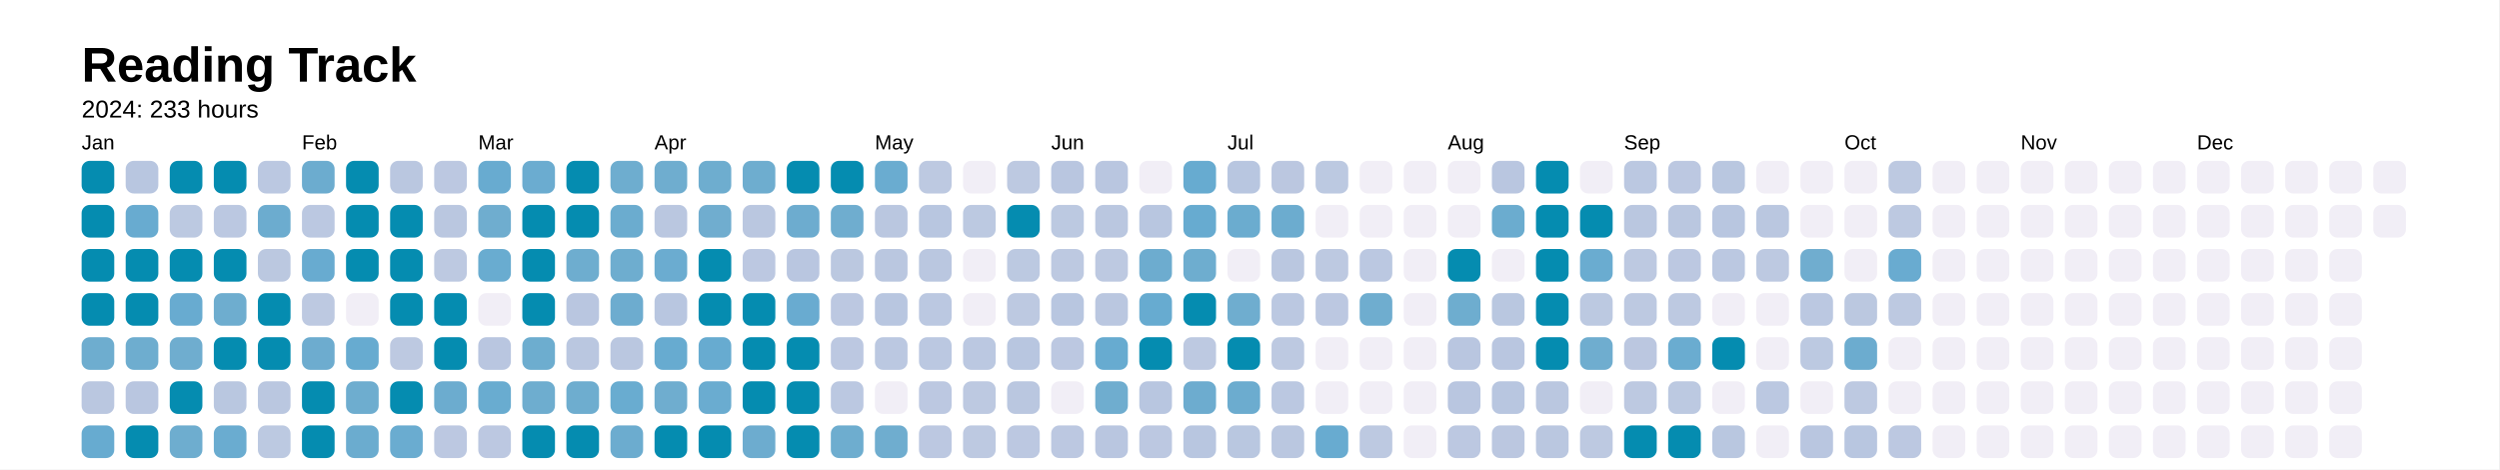
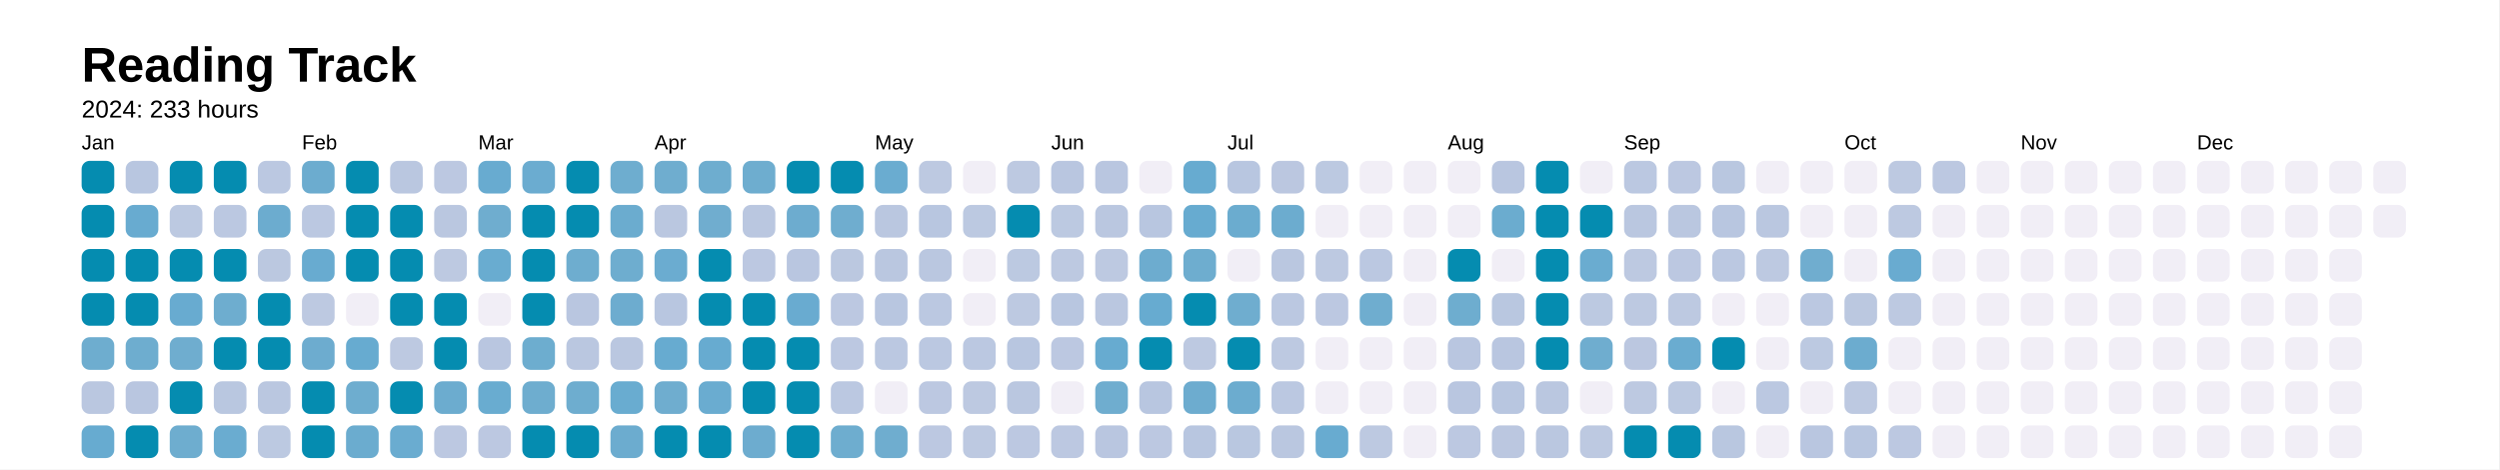
<svg xmlns="http://www.w3.org/2000/svg" baseProfile="full" height="57.5mm" version="1.1" viewBox="0,0,306.2,57.5" width="306.2mm">
  <defs />
  <rect fill="#FFFFFF" height="57.5" width="306.2" x="0" y="0" />
  <text fill="#000000" style="font-size:6px; font-family:Arial; font-weight:bold;" x="10" y="10">Reading Track</text>
  <text fill="#000000" style="font-size:3px; font-family:Arial;" x="10" y="14.4">2024: 233 hours</text>
  <text fill="#000000" style="font-size:2.5px; font-family:Arial" x="10" y="18.3">Jan</text>
  <rect fill="#058cb0" height="4" rx="1" ry="1" width="4" x="10" y="19.7" />
  <rect fill="#058cb0" height="4" rx="1" ry="1" width="4" x="10" y="25.1" />
  <rect fill="#058cb0" height="4" rx="1" ry="1" width="4" x="10" y="30.5" />
  <rect fill="#058cb0" height="4" rx="1" ry="1" width="4" x="10" y="35.9" />
  <rect fill="#6eadcf" height="4" rx="1" ry="1" width="4" x="10" y="41.3" />
  <rect fill="#bac7e0" height="4" rx="1" ry="1" width="4" x="10" y="46.7" />
  <rect fill="#67abd0" height="4" rx="1" ry="1" width="4" x="10" y="52.1" />
  <rect fill="#b8c6e0" height="4" rx="1" ry="1" width="4" x="15.4" y="19.7" />
  <rect fill="#68abd0" height="4" rx="1" ry="1" width="4" x="15.4" y="25.1" />
  <rect fill="#058cb0" height="4" rx="1" ry="1" width="4" x="15.4" y="30.5" />
  <rect fill="#058cb0" height="4" rx="1" ry="1" width="4" x="15.4" y="35.9" />
  <rect fill="#6eadcf" height="4" rx="1" ry="1" width="4" x="15.4" y="41.3" />
  <rect fill="#b9c6e0" height="4" rx="1" ry="1" width="4" x="15.4" y="46.7" />
  <rect fill="#058cb0" height="4" rx="1" ry="1" width="4" x="15.4" y="52.1" />
  <rect fill="#058cb0" height="4" rx="1" ry="1" width="4" x="20.8" y="19.7" />
  <rect fill="#bcc9e1" height="4" rx="1" ry="1" width="4" x="20.8" y="25.1" />
  <rect fill="#058cb0" height="4" rx="1" ry="1" width="4" x="20.8" y="30.5" />
  <rect fill="#68abd0" height="4" rx="1" ry="1" width="4" x="20.8" y="35.9" />
  <rect fill="#6fadcf" height="4" rx="1" ry="1" width="4" x="20.8" y="41.3" />
  <rect fill="#058cb0" height="4" rx="1" ry="1" width="4" x="20.8" y="46.7" />
  <rect fill="#6eadcf" height="4" rx="1" ry="1" width="4" x="20.8" y="52.1" />
  <rect fill="#058cb0" height="4" rx="1" ry="1" width="4" x="26.2" y="19.7" />
  <rect fill="#bbc8e1" height="4" rx="1" ry="1" width="4" x="26.2" y="25.1" />
  <rect fill="#058cb0" height="4" rx="1" ry="1" width="4" x="26.2" y="30.5" />
  <rect fill="#6eadcf" height="4" rx="1" ry="1" width="4" x="26.2" y="35.9" />
  <rect fill="#058cb0" height="4" rx="1" ry="1" width="4" x="26.2" y="41.3" />
  <rect fill="#b9c7e0" height="4" rx="1" ry="1" width="4" x="26.2" y="46.7" />
  <rect fill="#6aacd0" height="4" rx="1" ry="1" width="4" x="26.2" y="52.1" />
  <rect fill="#bbc8e1" height="4" rx="1" ry="1" width="4" x="31.6" y="19.7" />
  <rect fill="#6caccf" height="4" rx="1" ry="1" width="4" x="31.6" y="25.1" />
  <rect fill="#bbc8e0" height="4" rx="1" ry="1" width="4" x="31.6" y="30.5" />
  <rect fill="#058cb0" height="4" rx="1" ry="1" width="4" x="31.6" y="35.9" />
  <rect fill="#058cb0" height="4" rx="1" ry="1" width="4" x="31.6" y="41.3" />
  <rect fill="#bac7e0" height="4" rx="1" ry="1" width="4" x="31.6" y="46.7" />
  <rect fill="#bcc9e1" height="4" rx="1" ry="1" width="4" x="31.6" y="52.1" />
  <text fill="#000000" style="font-size:2.5px; font-family:Arial" x="37.0" y="18.3">Feb</text>
  <rect fill="#6caccf" height="4" rx="1" ry="1" width="4" x="37.0" y="19.7" />
  <rect fill="#bbc8e1" height="4" rx="1" ry="1" width="4" x="37.0" y="25.1" />
  <rect fill="#68abd0" height="4" rx="1" ry="1" width="4" x="37.0" y="30.5" />
  <rect fill="#bdc9e1" height="4" rx="1" ry="1" width="4" x="37.0" y="35.9" />
  <rect fill="#6daccf" height="4" rx="1" ry="1" width="4" x="37.0" y="41.3" />
  <rect fill="#058cb0" height="4" rx="1" ry="1" width="4" x="37.0" y="46.7" />
  <rect fill="#058cb0" height="4" rx="1" ry="1" width="4" x="37.0" y="52.1" />
  <rect fill="#058cb0" height="4" rx="1" ry="1" width="4" x="42.4" y="19.7" />
  <rect fill="#058cb0" height="4" rx="1" ry="1" width="4" x="42.4" y="25.1" />
  <rect fill="#058cb0" height="4" rx="1" ry="1" width="4" x="42.4" y="30.5" />
  <rect fill="#f1eef6" height="4" rx="1" ry="1" width="4" x="42.4" y="35.9" />
  <rect fill="#67abd0" height="4" rx="1" ry="1" width="4" x="42.4" y="41.3" />
  <rect fill="#6eadcf" height="4" rx="1" ry="1" width="4" x="42.4" y="46.7" />
  <rect fill="#6baccf" height="4" rx="1" ry="1" width="4" x="42.4" y="52.1" />
  <rect fill="#bac7e0" height="4" rx="1" ry="1" width="4" x="47.8" y="19.7" />
  <rect fill="#058cb0" height="4" rx="1" ry="1" width="4" x="47.8" y="25.1" />
  <rect fill="#058cb0" height="4" rx="1" ry="1" width="4" x="47.8" y="30.5" />
  <rect fill="#058cb0" height="4" rx="1" ry="1" width="4" x="47.8" y="35.9" />
  <rect fill="#bdc9e1" height="4" rx="1" ry="1" width="4" x="47.8" y="41.3" />
  <rect fill="#058cb0" height="4" rx="1" ry="1" width="4" x="47.8" y="46.7" />
  <rect fill="#6aacd0" height="4" rx="1" ry="1" width="4" x="47.8" y="52.1" />
  <rect fill="#bcc8e1" height="4" rx="1" ry="1" width="4" x="53.2" y="19.7" />
  <rect fill="#bac7e0" height="4" rx="1" ry="1" width="4" x="53.2" y="25.1" />
  <rect fill="#bdc9e1" height="4" rx="1" ry="1" width="4" x="53.2" y="30.5" />
  <rect fill="#058cb0" height="4" rx="1" ry="1" width="4" x="53.2" y="35.9" />
  <rect fill="#058cb0" height="4" rx="1" ry="1" width="4" x="53.2" y="41.3" />
  <rect fill="#6caccf" height="4" rx="1" ry="1" width="4" x="53.2" y="46.7" />
  <rect fill="#bcc8e1" height="4" rx="1" ry="1" width="4" x="53.2" y="52.1" />
  <text fill="#000000" style="font-size:2.5px; font-family:Arial" x="58.6" y="18.3">Mar</text>
  <rect fill="#68abd0" height="4" rx="1" ry="1" width="4" x="58.6" y="19.7" />
  <rect fill="#6fadcf" height="4" rx="1" ry="1" width="4" x="58.6" y="25.1" />
  <rect fill="#69acd0" height="4" rx="1" ry="1" width="4" x="58.6" y="30.5" />
  <rect fill="#f1eef6" height="4" rx="1" ry="1" width="4" x="58.6" y="35.9" />
  <rect fill="#b9c6e0" height="4" rx="1" ry="1" width="4" x="58.6" y="41.3" />
  <rect fill="#69acd0" height="4" rx="1" ry="1" width="4" x="58.6" y="46.7" />
  <rect fill="#bcc8e1" height="4" rx="1" ry="1" width="4" x="58.6" y="52.1" />
  <rect fill="#6bacd0" height="4" rx="1" ry="1" width="4" x="64" y="19.7" />
  <rect fill="#058cb0" height="4" rx="1" ry="1" width="4" x="64" y="25.1" />
  <rect fill="#058cb0" height="4" rx="1" ry="1" width="4" x="64" y="30.5" />
  <rect fill="#058cb0" height="4" rx="1" ry="1" width="4" x="64" y="35.9" />
  <rect fill="#6dadcf" height="4" rx="1" ry="1" width="4" x="64" y="41.3" />
  <rect fill="#6eadcf" height="4" rx="1" ry="1" width="4" x="64" y="46.7" />
  <rect fill="#058cb0" height="4" rx="1" ry="1" width="4" x="64" y="52.1" />
  <rect fill="#058cb0" height="4" rx="1" ry="1" width="4" x="69.4" y="19.7" />
  <rect fill="#058cb0" height="4" rx="1" ry="1" width="4" x="69.4" y="25.1" />
  <rect fill="#6eadcf" height="4" rx="1" ry="1" width="4" x="69.4" y="30.5" />
  <rect fill="#b9c6e0" height="4" rx="1" ry="1" width="4" x="69.4" y="35.9" />
  <rect fill="#bac7e0" height="4" rx="1" ry="1" width="4" x="69.4" y="41.3" />
  <rect fill="#6eadcf" height="4" rx="1" ry="1" width="4" x="69.4" y="46.7" />
  <rect fill="#058cb0" height="4" rx="1" ry="1" width="4" x="69.4" y="52.1" />
  <rect fill="#6eadcf" height="4" rx="1" ry="1" width="4" x="74.8" y="19.7" />
  <rect fill="#6baccf" height="4" rx="1" ry="1" width="4" x="74.8" y="25.1" />
  <rect fill="#6eadcf" height="4" rx="1" ry="1" width="4" x="74.8" y="30.5" />
  <rect fill="#6daccf" height="4" rx="1" ry="1" width="4" x="74.8" y="35.9" />
  <rect fill="#bac7e0" height="4" rx="1" ry="1" width="4" x="74.8" y="41.3" />
  <rect fill="#69acd0" height="4" rx="1" ry="1" width="4" x="74.8" y="46.7" />
  <rect fill="#6caccf" height="4" rx="1" ry="1" width="4" x="74.8" y="52.1" />
  <text fill="#000000" style="font-size:2.5px; font-family:Arial" x="80.2" y="18.3">Apr</text>
  <rect fill="#6fadcf" height="4" rx="1" ry="1" width="4" x="80.2" y="19.7" />
  <rect fill="#bac7e0" height="4" rx="1" ry="1" width="4" x="80.2" y="25.1" />
  <rect fill="#6bacd0" height="4" rx="1" ry="1" width="4" x="80.2" y="30.5" />
  <rect fill="#b8c6e0" height="4" rx="1" ry="1" width="4" x="80.2" y="35.9" />
  <rect fill="#67abd0" height="4" rx="1" ry="1" width="4" x="80.2" y="41.3" />
  <rect fill="#6fadcf" height="4" rx="1" ry="1" width="4" x="80.2" y="46.7" />
  <rect fill="#058cb0" height="4" rx="1" ry="1" width="4" x="80.2" y="52.1" />
  <rect fill="#6eadcf" height="4" rx="1" ry="1" width="4" x="85.6" y="19.7" />
  <rect fill="#70adcf" height="4" rx="1" ry="1" width="4" x="85.6" y="25.1" />
  <rect fill="#058cb0" height="4" rx="1" ry="1" width="4" x="85.6" y="30.5" />
  <rect fill="#058cb0" height="4" rx="1" ry="1" width="4" x="85.6" y="35.9" />
  <rect fill="#67abd0" height="4" rx="1" ry="1" width="4" x="85.6" y="41.3" />
  <rect fill="#6aacd0" height="4" rx="1" ry="1" width="4" x="85.6" y="46.7" />
  <rect fill="#058cb0" height="4" rx="1" ry="1" width="4" x="85.6" y="52.1" />
  <rect fill="#6eadcf" height="4" rx="1" ry="1" width="4" x="91" y="19.7" />
  <rect fill="#bac7e0" height="4" rx="1" ry="1" width="4" x="91" y="25.1" />
  <rect fill="#bcc8e1" height="4" rx="1" ry="1" width="4" x="91" y="30.5" />
  <rect fill="#058cb0" height="4" rx="1" ry="1" width="4" x="91" y="35.9" />
  <rect fill="#058cb0" height="4" rx="1" ry="1" width="4" x="91" y="41.3" />
  <rect fill="#058cb0" height="4" rx="1" ry="1" width="4" x="91" y="46.7" />
  <rect fill="#6daccf" height="4" rx="1" ry="1" width="4" x="91" y="52.1" />
  <rect fill="#058cb0" height="4" rx="1" ry="1" width="4" x="96.4" y="19.7" />
  <rect fill="#6daccf" height="4" rx="1" ry="1" width="4" x="96.4" y="25.1" />
  <rect fill="#b9c6e0" height="4" rx="1" ry="1" width="4" x="96.4" y="30.5" />
  <rect fill="#69abd0" height="4" rx="1" ry="1" width="4" x="96.4" y="35.9" />
  <rect fill="#058cb0" height="4" rx="1" ry="1" width="4" x="96.4" y="41.3" />
  <rect fill="#058cb0" height="4" rx="1" ry="1" width="4" x="96.4" y="46.7" />
  <rect fill="#058cb0" height="4" rx="1" ry="1" width="4" x="96.4" y="52.1" />
  <rect fill="#058cb0" height="4" rx="1" ry="1" width="4" x="101.8" y="19.7" />
  <rect fill="#6fadcf" height="4" rx="1" ry="1" width="4" x="101.8" y="25.1" />
  <rect fill="#bbc8e0" height="4" rx="1" ry="1" width="4" x="101.8" y="30.5" />
  <rect fill="#bcc8e1" height="4" rx="1" ry="1" width="4" x="101.8" y="35.9" />
  <rect fill="#bcc8e1" height="4" rx="1" ry="1" width="4" x="101.8" y="41.3" />
  <rect fill="#bbc8e1" height="4" rx="1" ry="1" width="4" x="101.8" y="46.7" />
  <rect fill="#6eadcf" height="4" rx="1" ry="1" width="4" x="101.8" y="52.1" />
  <text fill="#000000" style="font-size:2.5px; font-family:Arial" x="107.2" y="18.3">May</text>
  <rect fill="#6aacd0" height="4" rx="1" ry="1" width="4" x="107.2" y="19.7" />
  <rect fill="#bac7e0" height="4" rx="1" ry="1" width="4" x="107.2" y="25.1" />
  <rect fill="#bac7e0" height="4" rx="1" ry="1" width="4" x="107.2" y="30.5" />
  <rect fill="#b8c6e0" height="4" rx="1" ry="1" width="4" x="107.2" y="35.9" />
  <rect fill="#bbc8e1" height="4" rx="1" ry="1" width="4" x="107.2" y="41.3" />
  <rect fill="#f1eef6" height="4" rx="1" ry="1" width="4" x="107.2" y="46.7" />
  <rect fill="#6fadcf" height="4" rx="1" ry="1" width="4" x="107.2" y="52.1" />
  <rect fill="#bdc9e1" height="4" rx="1" ry="1" width="4" x="112.6" y="19.7" />
  <rect fill="#b8c6e0" height="4" rx="1" ry="1" width="4" x="112.6" y="25.1" />
  <rect fill="#bac7e0" height="4" rx="1" ry="1" width="4" x="112.6" y="30.5" />
  <rect fill="#bbc8e1" height="4" rx="1" ry="1" width="4" x="112.6" y="35.9" />
  <rect fill="#bbc8e1" height="4" rx="1" ry="1" width="4" x="112.6" y="41.3" />
  <rect fill="#bcc8e1" height="4" rx="1" ry="1" width="4" x="112.6" y="46.7" />
  <rect fill="#bcc8e1" height="4" rx="1" ry="1" width="4" x="112.6" y="52.1" />
  <rect fill="#f1eef6" height="4" rx="1" ry="1" width="4" x="118" y="19.7" />
  <rect fill="#bcc9e1" height="4" rx="1" ry="1" width="4" x="118" y="25.1" />
  <rect fill="#f1eef6" height="4" rx="1" ry="1" width="4" x="118" y="30.5" />
  <rect fill="#f1eef6" height="4" rx="1" ry="1" width="4" x="118" y="35.9" />
  <rect fill="#bbc8e1" height="4" rx="1" ry="1" width="4" x="118" y="41.3" />
  <rect fill="#bdc9e1" height="4" rx="1" ry="1" width="4" x="118" y="46.7" />
  <rect fill="#bdc9e1" height="4" rx="1" ry="1" width="4" x="118" y="52.1" />
  <rect fill="#bdc9e1" height="4" rx="1" ry="1" width="4" x="123.4" y="19.7" />
  <rect fill="#058cb0" height="4" rx="1" ry="1" width="4" x="123.4" y="25.1" />
  <rect fill="#bcc9e1" height="4" rx="1" ry="1" width="4" x="123.4" y="30.5" />
  <rect fill="#bdc9e1" height="4" rx="1" ry="1" width="4" x="123.4" y="35.9" />
  <rect fill="#b8c6e0" height="4" rx="1" ry="1" width="4" x="123.4" y="41.3" />
  <rect fill="#bac7e0" height="4" rx="1" ry="1" width="4" x="123.4" y="46.7" />
  <rect fill="#bcc8e1" height="4" rx="1" ry="1" width="4" x="123.4" y="52.1" />
  <text fill="#000000" style="font-size:2.5px; font-family:Arial" x="128.8" y="18.3">Jun</text>
  <rect fill="#b9c6e0" height="4" rx="1" ry="1" width="4" x="128.8" y="19.7" />
  <rect fill="#bcc9e1" height="4" rx="1" ry="1" width="4" x="128.8" y="25.1" />
  <rect fill="#bdc9e1" height="4" rx="1" ry="1" width="4" x="128.8" y="30.5" />
  <rect fill="#b8c6e0" height="4" rx="1" ry="1" width="4" x="128.8" y="35.9" />
  <rect fill="#bcc8e1" height="4" rx="1" ry="1" width="4" x="128.8" y="41.3" />
  <rect fill="#f1eef6" height="4" rx="1" ry="1" width="4" x="128.8" y="46.7" />
  <rect fill="#bcc8e1" height="4" rx="1" ry="1" width="4" x="128.8" y="52.1" />
  <rect fill="#b9c6e0" height="4" rx="1" ry="1" width="4" x="134.2" y="19.7" />
  <rect fill="#bac7e0" height="4" rx="1" ry="1" width="4" x="134.2" y="25.1" />
  <rect fill="#bdc9e1" height="4" rx="1" ry="1" width="4" x="134.2" y="30.5" />
  <rect fill="#bac7e0" height="4" rx="1" ry="1" width="4" x="134.2" y="35.9" />
  <rect fill="#67abd0" height="4" rx="1" ry="1" width="4" x="134.2" y="41.3" />
  <rect fill="#6fadcf" height="4" rx="1" ry="1" width="4" x="134.2" y="46.7" />
  <rect fill="#b9c6e0" height="4" rx="1" ry="1" width="4" x="134.2" y="52.1" />
  <rect fill="#f1eef6" height="4" rx="1" ry="1" width="4" x="139.6" y="19.7" />
  <rect fill="#b8c6e0" height="4" rx="1" ry="1" width="4" x="139.6" y="25.1" />
  <rect fill="#6daccf" height="4" rx="1" ry="1" width="4" x="139.6" y="30.5" />
  <rect fill="#67abd0" height="4" rx="1" ry="1" width="4" x="139.6" y="35.9" />
  <rect fill="#058cb0" height="4" rx="1" ry="1" width="4" x="139.6" y="41.3" />
  <rect fill="#b8c6e0" height="4" rx="1" ry="1" width="4" x="139.6" y="46.7" />
  <rect fill="#bcc8e1" height="4" rx="1" ry="1" width="4" x="139.6" y="52.1" />
  <rect fill="#67abd0" height="4" rx="1" ry="1" width="4" x="145" y="19.7" />
  <rect fill="#67abd0" height="4" rx="1" ry="1" width="4" x="145" y="25.1" />
  <rect fill="#6eadcf" height="4" rx="1" ry="1" width="4" x="145" y="30.5" />
  <rect fill="#058cb0" height="4" rx="1" ry="1" width="4" x="145" y="35.9" />
  <rect fill="#bdc9e1" height="4" rx="1" ry="1" width="4" x="145" y="41.3" />
  <rect fill="#6daccf" height="4" rx="1" ry="1" width="4" x="145" y="46.7" />
  <rect fill="#b8c6e0" height="4" rx="1" ry="1" width="4" x="145" y="52.1" />
  <text fill="#000000" style="font-size:2.5px; font-family:Arial" x="150.4" y="18.3">Jul</text>
  <rect fill="#b8c6e0" height="4" rx="1" ry="1" width="4" x="150.4" y="19.7" />
  <rect fill="#6baccf" height="4" rx="1" ry="1" width="4" x="150.4" y="25.1" />
  <rect fill="#f1eef6" height="4" rx="1" ry="1" width="4" x="150.4" y="30.5" />
  <rect fill="#6fadcf" height="4" rx="1" ry="1" width="4" x="150.4" y="35.9" />
  <rect fill="#058cb0" height="4" rx="1" ry="1" width="4" x="150.4" y="41.3" />
  <rect fill="#6caccf" height="4" rx="1" ry="1" width="4" x="150.4" y="46.7" />
  <rect fill="#b9c7e0" height="4" rx="1" ry="1" width="4" x="150.4" y="52.1" />
  <rect fill="#bbc7e0" height="4" rx="1" ry="1" width="4" x="155.8" y="19.7" />
  <rect fill="#6caccf" height="4" rx="1" ry="1" width="4" x="155.8" y="25.1" />
  <rect fill="#bac7e0" height="4" rx="1" ry="1" width="4" x="155.8" y="30.5" />
  <rect fill="#bbc8e1" height="4" rx="1" ry="1" width="4" x="155.8" y="35.9" />
  <rect fill="#bdc9e1" height="4" rx="1" ry="1" width="4" x="155.8" y="41.3" />
  <rect fill="#bbc8e1" height="4" rx="1" ry="1" width="4" x="155.8" y="46.7" />
  <rect fill="#bac7e0" height="4" rx="1" ry="1" width="4" x="155.8" y="52.1" />
  <rect fill="#bcc9e1" height="4" rx="1" ry="1" width="4" x="161.2" y="19.7" />
  <rect fill="#f1eef6" height="4" rx="1" ry="1" width="4" x="161.2" y="25.1" />
  <rect fill="#bdc9e1" height="4" rx="1" ry="1" width="4" x="161.2" y="30.5" />
  <rect fill="#bcc8e1" height="4" rx="1" ry="1" width="4" x="161.2" y="35.9" />
  <rect fill="#f1eef6" height="4" rx="1" ry="1" width="4" x="161.2" y="41.3" />
  <rect fill="#f1eef6" height="4" rx="1" ry="1" width="4" x="161.2" y="46.7" />
  <rect fill="#68abd0" height="4" rx="1" ry="1" width="4" x="161.2" y="52.1" />
  <rect fill="#f1eef6" height="4" rx="1" ry="1" width="4" x="166.6" y="19.7" />
  <rect fill="#f1eef6" height="4" rx="1" ry="1" width="4" x="166.6" y="25.1" />
  <rect fill="#bbc8e1" height="4" rx="1" ry="1" width="4" x="166.6" y="30.5" />
  <rect fill="#6fadcf" height="4" rx="1" ry="1" width="4" x="166.6" y="35.9" />
  <rect fill="#f1eef6" height="4" rx="1" ry="1" width="4" x="166.6" y="41.3" />
  <rect fill="#f1eef6" height="4" rx="1" ry="1" width="4" x="166.6" y="46.7" />
  <rect fill="#bdc9e1" height="4" rx="1" ry="1" width="4" x="166.6" y="52.1" />
  <rect fill="#f1eef6" height="4" rx="1" ry="1" width="4" x="172" y="19.7" />
  <rect fill="#f1eef6" height="4" rx="1" ry="1" width="4" x="172" y="25.1" />
  <rect fill="#f1eef6" height="4" rx="1" ry="1" width="4" x="172" y="30.5" />
  <rect fill="#f1eef6" height="4" rx="1" ry="1" width="4" x="172" y="35.9" />
  <rect fill="#f1eef6" height="4" rx="1" ry="1" width="4" x="172" y="41.3" />
  <rect fill="#f1eef6" height="4" rx="1" ry="1" width="4" x="172" y="46.7" />
  <rect fill="#f1eef6" height="4" rx="1" ry="1" width="4" x="172" y="52.1" />
  <text fill="#000000" style="font-size:2.5px; font-family:Arial" x="177.4" y="18.3">Aug</text>
  <rect fill="#f1eef6" height="4" rx="1" ry="1" width="4" x="177.4" y="19.7" />
  <rect fill="#f1eef6" height="4" rx="1" ry="1" width="4" x="177.4" y="25.1" />
  <rect fill="#058cb0" height="4" rx="1" ry="1" width="4" x="177.4" y="30.5" />
  <rect fill="#6eadcf" height="4" rx="1" ry="1" width="4" x="177.4" y="35.9" />
  <rect fill="#b9c6e0" height="4" rx="1" ry="1" width="4" x="177.4" y="41.3" />
  <rect fill="#b9c6e0" height="4" rx="1" ry="1" width="4" x="177.4" y="46.7" />
  <rect fill="#bcc8e1" height="4" rx="1" ry="1" width="4" x="177.4" y="52.1" />
  <rect fill="#b9c6e0" height="4" rx="1" ry="1" width="4" x="182.8" y="19.7" />
  <rect fill="#6baccf" height="4" rx="1" ry="1" width="4" x="182.8" y="25.1" />
  <rect fill="#f1eef6" height="4" rx="1" ry="1" width="4" x="182.8" y="30.5" />
  <rect fill="#b9c7e0" height="4" rx="1" ry="1" width="4" x="182.8" y="35.9" />
  <rect fill="#b9c6e0" height="4" rx="1" ry="1" width="4" x="182.8" y="41.3" />
  <rect fill="#b8c6e0" height="4" rx="1" ry="1" width="4" x="182.8" y="46.7" />
  <rect fill="#bbc7e0" height="4" rx="1" ry="1" width="4" x="182.8" y="52.1" />
  <rect fill="#058cb0" height="4" rx="1" ry="1" width="4" x="188.2" y="19.7" />
  <rect fill="#058cb0" height="4" rx="1" ry="1" width="4" x="188.2" y="25.1" />
  <rect fill="#058cb0" height="4" rx="1" ry="1" width="4" x="188.2" y="30.5" />
  <rect fill="#058cb0" height="4" rx="1" ry="1" width="4" x="188.2" y="35.9" />
  <rect fill="#058cb0" height="4" rx="1" ry="1" width="4" x="188.2" y="41.3" />
  <rect fill="#bac7e0" height="4" rx="1" ry="1" width="4" x="188.2" y="46.7" />
  <rect fill="#bac7e0" height="4" rx="1" ry="1" width="4" x="188.2" y="52.1" />
  <rect fill="#f1eef6" height="4" rx="1" ry="1" width="4" x="193.6" y="19.7" />
  <rect fill="#058cb0" height="4" rx="1" ry="1" width="4" x="193.6" y="25.1" />
  <rect fill="#6aacd0" height="4" rx="1" ry="1" width="4" x="193.6" y="30.5" />
  <rect fill="#bcc9e1" height="4" rx="1" ry="1" width="4" x="193.6" y="35.9" />
  <rect fill="#6fadcf" height="4" rx="1" ry="1" width="4" x="193.6" y="41.3" />
  <rect fill="#f1eef6" height="4" rx="1" ry="1" width="4" x="193.6" y="46.7" />
  <rect fill="#bdc9e1" height="4" rx="1" ry="1" width="4" x="193.6" y="52.1" />
  <text fill="#000000" style="font-size:2.5px; font-family:Arial" x="199" y="18.3">Sep</text>
  <rect fill="#bbc8e1" height="4" rx="1" ry="1" width="4" x="199" y="19.7" />
  <rect fill="#bac7e0" height="4" rx="1" ry="1" width="4" x="199" y="25.1" />
  <rect fill="#bdc9e1" height="4" rx="1" ry="1" width="4" x="199" y="30.5" />
  <rect fill="#bdc9e1" height="4" rx="1" ry="1" width="4" x="199" y="35.9" />
  <rect fill="#bbc7e0" height="4" rx="1" ry="1" width="4" x="199" y="41.3" />
  <rect fill="#bdc9e1" height="4" rx="1" ry="1" width="4" x="199" y="46.7" />
  <rect fill="#058cb0" height="4" rx="1" ry="1" width="4" x="199" y="52.1" />
  <rect fill="#bcc8e1" height="4" rx="1" ry="1" width="4" x="204.4" y="19.7" />
  <rect fill="#bac7e0" height="4" rx="1" ry="1" width="4" x="204.4" y="25.1" />
  <rect fill="#bcc8e1" height="4" rx="1" ry="1" width="4" x="204.4" y="30.5" />
  <rect fill="#bdc9e1" height="4" rx="1" ry="1" width="4" x="204.4" y="35.9" />
  <rect fill="#6aacd0" height="4" rx="1" ry="1" width="4" x="204.4" y="41.3" />
  <rect fill="#bcc9e1" height="4" rx="1" ry="1" width="4" x="204.4" y="46.7" />
  <rect fill="#058cb0" height="4" rx="1" ry="1" width="4" x="204.4" y="52.1" />
  <rect fill="#b9c7e0" height="4" rx="1" ry="1" width="4" x="209.8" y="19.7" />
  <rect fill="#b8c6e0" height="4" rx="1" ry="1" width="4" x="209.8" y="25.1" />
  <rect fill="#bbc8e1" height="4" rx="1" ry="1" width="4" x="209.8" y="30.5" />
  <rect fill="#f1eef6" height="4" rx="1" ry="1" width="4" x="209.8" y="35.9" />
  <rect fill="#058cb0" height="4" rx="1" ry="1" width="4" x="209.8" y="41.3" />
  <rect fill="#f1eef6" height="4" rx="1" ry="1" width="4" x="209.8" y="46.7" />
  <rect fill="#b9c7e0" height="4" rx="1" ry="1" width="4" x="209.8" y="52.1" />
  <rect fill="#f1eef6" height="4" rx="1" ry="1" width="4" x="215.2" y="19.7" />
  <rect fill="#bac7e0" height="4" rx="1" ry="1" width="4" x="215.2" y="25.1" />
  <rect fill="#bdc9e1" height="4" rx="1" ry="1" width="4" x="215.2" y="30.5" />
  <rect fill="#f1eef6" height="4" rx="1" ry="1" width="4" x="215.2" y="35.9" />
  <rect fill="#f1eef6" height="4" rx="1" ry="1" width="4" x="215.2" y="41.3" />
  <rect fill="#bbc8e1" height="4" rx="1" ry="1" width="4" x="215.2" y="46.7" />
  <rect fill="#f1eef6" height="4" rx="1" ry="1" width="4" x="215.2" y="52.1" />
  <rect fill="#f1eef6" height="4" rx="1" ry="1" width="4" x="220.6" y="19.7" />
  <rect fill="#f1eef6" height="4" rx="1" ry="1" width="4" x="220.6" y="25.1" />
  <rect fill="#70adcf" height="4" rx="1" ry="1" width="4" x="220.6" y="30.5" />
  <rect fill="#bbc8e1" height="4" rx="1" ry="1" width="4" x="220.6" y="35.9" />
  <rect fill="#bcc9e1" height="4" rx="1" ry="1" width="4" x="220.6" y="41.3" />
  <rect fill="#f1eef6" height="4" rx="1" ry="1" width="4" x="220.6" y="46.7" />
  <rect fill="#b9c6e0" height="4" rx="1" ry="1" width="4" x="220.6" y="52.1" />
  <text fill="#000000" style="font-size:2.5px; font-family:Arial" x="226" y="18.3">Oct</text>
  <rect fill="#f1eef6" height="4" rx="1" ry="1" width="4" x="226" y="19.7" />
  <rect fill="#f1eef6" height="4" rx="1" ry="1" width="4" x="226" y="25.1" />
  <rect fill="#f1eef6" height="4" rx="1" ry="1" width="4" x="226" y="30.5" />
  <rect fill="#bbc8e0" height="4" rx="1" ry="1" width="4" x="226" y="35.9" />
  <rect fill="#6caccf" height="4" rx="1" ry="1" width="4" x="226" y="41.3" />
  <rect fill="#bdc9e1" height="4" rx="1" ry="1" width="4" x="226" y="46.7" />
  <rect fill="#b8c6e0" height="4" rx="1" ry="1" width="4" x="226" y="52.1" />
  <rect fill="#bdc9e1" height="4" rx="1" ry="1" width="4" x="231.4" y="19.7" />
  <rect fill="#bdc9e1" height="4" rx="1" ry="1" width="4" x="231.4" y="25.1" />
  <rect fill="#69abd0" height="4" rx="1" ry="1" width="4" x="231.4" y="30.5" />
  <rect fill="#bdc9e1" height="4" rx="1" ry="1" width="4" x="231.4" y="35.9" />
  <rect fill="#f1eef6" height="4" rx="1" ry="1" width="4" x="231.4" y="41.3" />
  <rect fill="#f1eef6" height="4" rx="1" ry="1" width="4" x="231.4" y="46.7" />
  <rect fill="#bcc8e1" height="4" rx="1" ry="1" width="4" x="231.4" y="52.1" />
-   <rect fill="#f1eef6" height="4" rx="1" ry="1" width="4" x="236.8" y="19.7" />
+   <rect fill="#bcc8e1" height="4" rx="1" ry="1" width="4" x="236.8" y="19.7" />
  <rect fill="#f1eef6" height="4" rx="1" ry="1" width="4" x="236.8" y="25.1" />
  <rect fill="#f1eef6" height="4" rx="1" ry="1" width="4" x="236.8" y="30.5" />
  <rect fill="#f1eef6" height="4" rx="1" ry="1" width="4" x="236.8" y="35.9" />
  <rect fill="#f1eef6" height="4" rx="1" ry="1" width="4" x="236.8" y="41.3" />
  <rect fill="#f1eef6" height="4" rx="1" ry="1" width="4" x="236.8" y="46.7" />
  <rect fill="#f1eef6" height="4" rx="1" ry="1" width="4" x="236.8" y="52.1" />
  <rect fill="#f1eef6" height="4" rx="1" ry="1" width="4" x="242.2" y="19.7" />
  <rect fill="#f1eef6" height="4" rx="1" ry="1" width="4" x="242.2" y="25.1" />
  <rect fill="#f1eef6" height="4" rx="1" ry="1" width="4" x="242.2" y="30.5" />
  <rect fill="#f1eef6" height="4" rx="1" ry="1" width="4" x="242.2" y="35.9" />
  <rect fill="#f1eef6" height="4" rx="1" ry="1" width="4" x="242.2" y="41.3" />
  <rect fill="#f1eef6" height="4" rx="1" ry="1" width="4" x="242.2" y="46.7" />
  <rect fill="#f1eef6" height="4" rx="1" ry="1" width="4" x="242.2" y="52.1" />
  <text fill="#000000" style="font-size:2.5px; font-family:Arial" x="247.6" y="18.3">Nov</text>
  <rect fill="#f1eef6" height="4" rx="1" ry="1" width="4" x="247.6" y="19.7" />
  <rect fill="#f1eef6" height="4" rx="1" ry="1" width="4" x="247.6" y="25.1" />
  <rect fill="#f1eef6" height="4" rx="1" ry="1" width="4" x="247.6" y="30.5" />
  <rect fill="#f1eef6" height="4" rx="1" ry="1" width="4" x="247.6" y="35.9" />
  <rect fill="#f1eef6" height="4" rx="1" ry="1" width="4" x="247.6" y="41.3" />
  <rect fill="#f1eef6" height="4" rx="1" ry="1" width="4" x="247.6" y="46.7" />
  <rect fill="#f1eef6" height="4" rx="1" ry="1" width="4" x="247.6" y="52.1" />
  <rect fill="#f1eef6" height="4" rx="1" ry="1" width="4" x="253" y="19.7" />
  <rect fill="#f1eef6" height="4" rx="1" ry="1" width="4" x="253" y="25.1" />
  <rect fill="#f1eef6" height="4" rx="1" ry="1" width="4" x="253" y="30.5" />
  <rect fill="#f1eef6" height="4" rx="1" ry="1" width="4" x="253" y="35.9" />
  <rect fill="#f1eef6" height="4" rx="1" ry="1" width="4" x="253" y="41.3" />
  <rect fill="#f1eef6" height="4" rx="1" ry="1" width="4" x="253" y="46.7" />
  <rect fill="#f1eef6" height="4" rx="1" ry="1" width="4" x="253" y="52.1" />
  <rect fill="#f1eef6" height="4" rx="1" ry="1" width="4" x="258.4" y="19.7" />
  <rect fill="#f1eef6" height="4" rx="1" ry="1" width="4" x="258.4" y="25.1" />
  <rect fill="#f1eef6" height="4" rx="1" ry="1" width="4" x="258.4" y="30.5" />
  <rect fill="#f1eef6" height="4" rx="1" ry="1" width="4" x="258.4" y="35.9" />
  <rect fill="#f1eef6" height="4" rx="1" ry="1" width="4" x="258.4" y="41.3" />
  <rect fill="#f1eef6" height="4" rx="1" ry="1" width="4" x="258.4" y="46.7" />
  <rect fill="#f1eef6" height="4" rx="1" ry="1" width="4" x="258.4" y="52.1" />
  <rect fill="#f1eef6" height="4" rx="1" ry="1" width="4" x="263.8" y="19.7" />
  <rect fill="#f1eef6" height="4" rx="1" ry="1" width="4" x="263.8" y="25.1" />
  <rect fill="#f1eef6" height="4" rx="1" ry="1" width="4" x="263.8" y="30.5" />
  <rect fill="#f1eef6" height="4" rx="1" ry="1" width="4" x="263.8" y="35.9" />
  <rect fill="#f1eef6" height="4" rx="1" ry="1" width="4" x="263.8" y="41.3" />
  <rect fill="#f1eef6" height="4" rx="1" ry="1" width="4" x="263.8" y="46.7" />
  <rect fill="#f1eef6" height="4" rx="1" ry="1" width="4" x="263.8" y="52.1" />
  <text fill="#000000" style="font-size:2.5px; font-family:Arial" x="269.2" y="18.3">Dec</text>
  <rect fill="#f1eef6" height="4" rx="1" ry="1" width="4" x="269.2" y="19.7" />
  <rect fill="#f1eef6" height="4" rx="1" ry="1" width="4" x="269.2" y="25.1" />
  <rect fill="#f1eef6" height="4" rx="1" ry="1" width="4" x="269.2" y="30.5" />
  <rect fill="#f1eef6" height="4" rx="1" ry="1" width="4" x="269.2" y="35.9" />
  <rect fill="#f1eef6" height="4" rx="1" ry="1" width="4" x="269.2" y="41.3" />
  <rect fill="#f1eef6" height="4" rx="1" ry="1" width="4" x="269.2" y="46.7" />
  <rect fill="#f1eef6" height="4" rx="1" ry="1" width="4" x="269.2" y="52.1" />
  <rect fill="#f1eef6" height="4" rx="1" ry="1" width="4" x="274.6" y="19.7" />
  <rect fill="#f1eef6" height="4" rx="1" ry="1" width="4" x="274.6" y="25.1" />
  <rect fill="#f1eef6" height="4" rx="1" ry="1" width="4" x="274.6" y="30.5" />
  <rect fill="#f1eef6" height="4" rx="1" ry="1" width="4" x="274.6" y="35.9" />
  <rect fill="#f1eef6" height="4" rx="1" ry="1" width="4" x="274.6" y="41.3" />
  <rect fill="#f1eef6" height="4" rx="1" ry="1" width="4" x="274.6" y="46.7" />
  <rect fill="#f1eef6" height="4" rx="1" ry="1" width="4" x="274.6" y="52.1" />
  <rect fill="#f1eef6" height="4" rx="1" ry="1" width="4" x="280" y="19.7" />
  <rect fill="#f1eef6" height="4" rx="1" ry="1" width="4" x="280" y="25.1" />
  <rect fill="#f1eef6" height="4" rx="1" ry="1" width="4" x="280" y="30.5" />
  <rect fill="#f1eef6" height="4" rx="1" ry="1" width="4" x="280" y="35.9" />
  <rect fill="#f1eef6" height="4" rx="1" ry="1" width="4" x="280" y="41.3" />
  <rect fill="#f1eef6" height="4" rx="1" ry="1" width="4" x="280" y="46.7" />
  <rect fill="#f1eef6" height="4" rx="1" ry="1" width="4" x="280" y="52.1" />
  <rect fill="#f1eef6" height="4" rx="1" ry="1" width="4" x="285.4" y="19.7" />
  <rect fill="#f1eef6" height="4" rx="1" ry="1" width="4" x="285.4" y="25.1" />
  <rect fill="#f1eef6" height="4" rx="1" ry="1" width="4" x="285.4" y="30.5" />
  <rect fill="#f1eef6" height="4" rx="1" ry="1" width="4" x="285.4" y="35.9" />
  <rect fill="#f1eef6" height="4" rx="1" ry="1" width="4" x="285.4" y="41.3" />
  <rect fill="#f1eef6" height="4" rx="1" ry="1" width="4" x="285.4" y="46.7" />
  <rect fill="#f1eef6" height="4" rx="1" ry="1" width="4" x="285.4" y="52.1" />
  <rect fill="#f1eef6" height="4" rx="1" ry="1" width="4" x="290.8" y="19.7" />
  <rect fill="#f1eef6" height="4" rx="1" ry="1" width="4" x="290.8" y="25.1" />
</svg>
